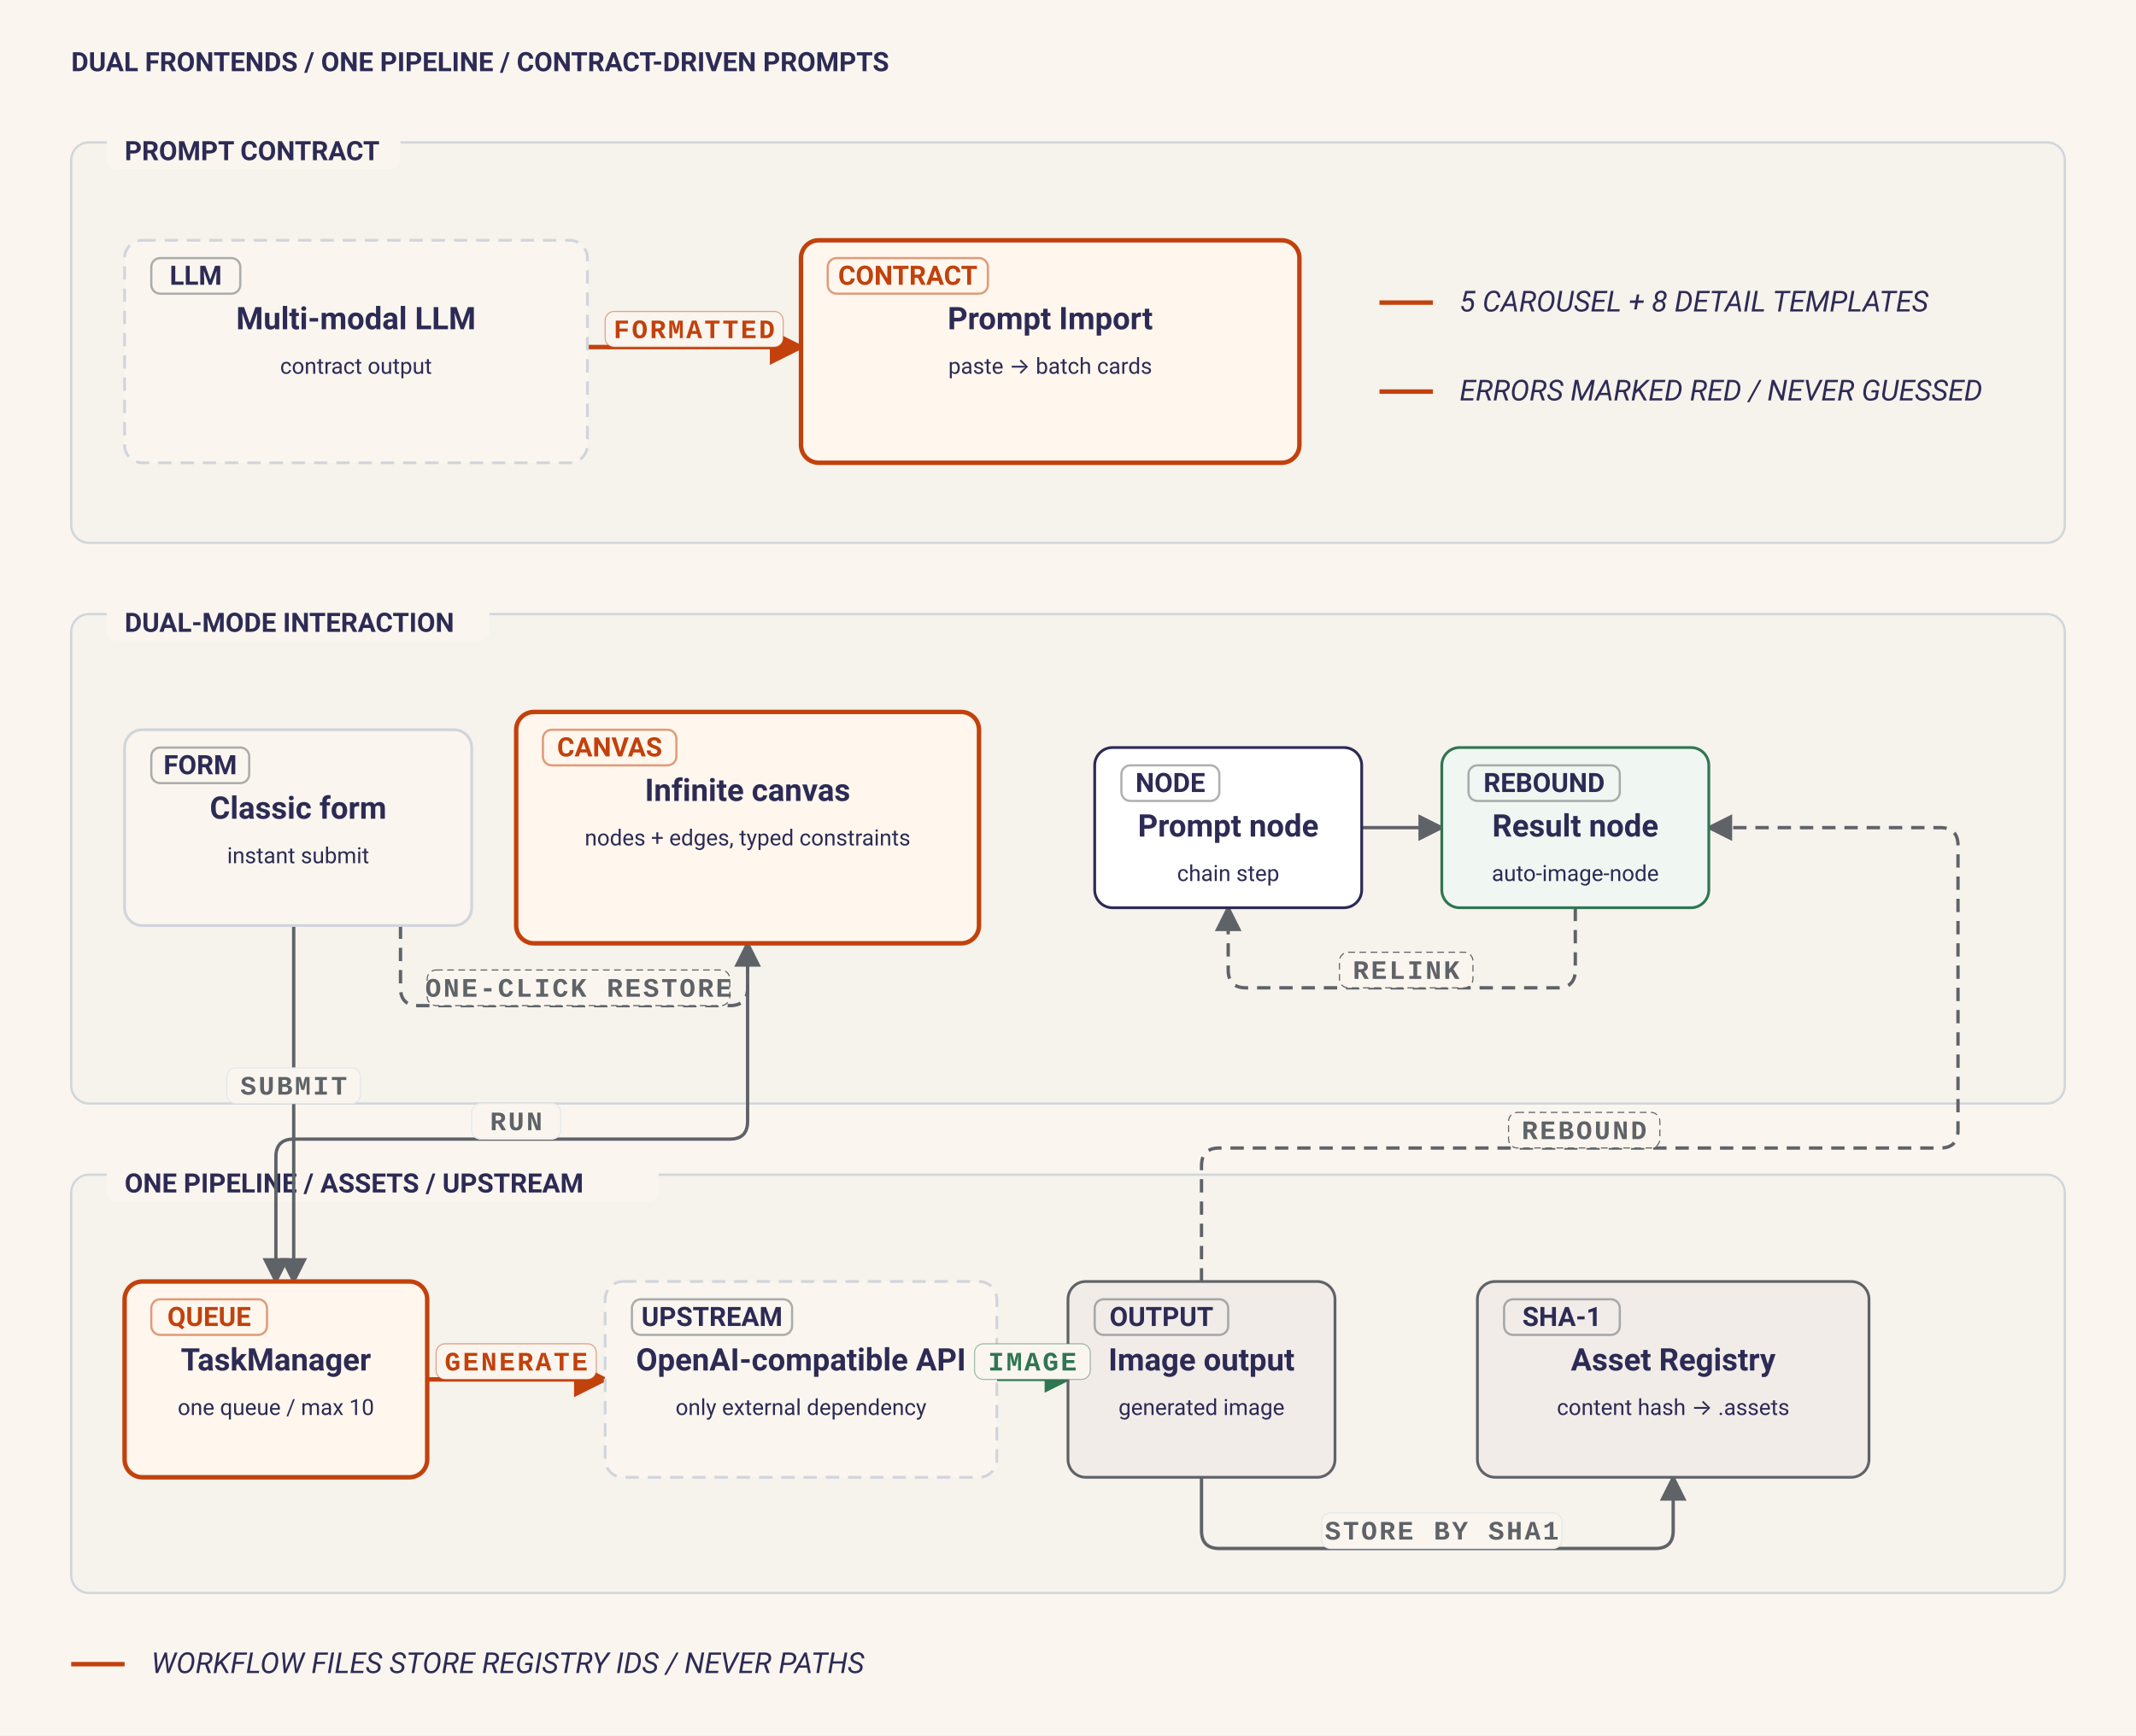
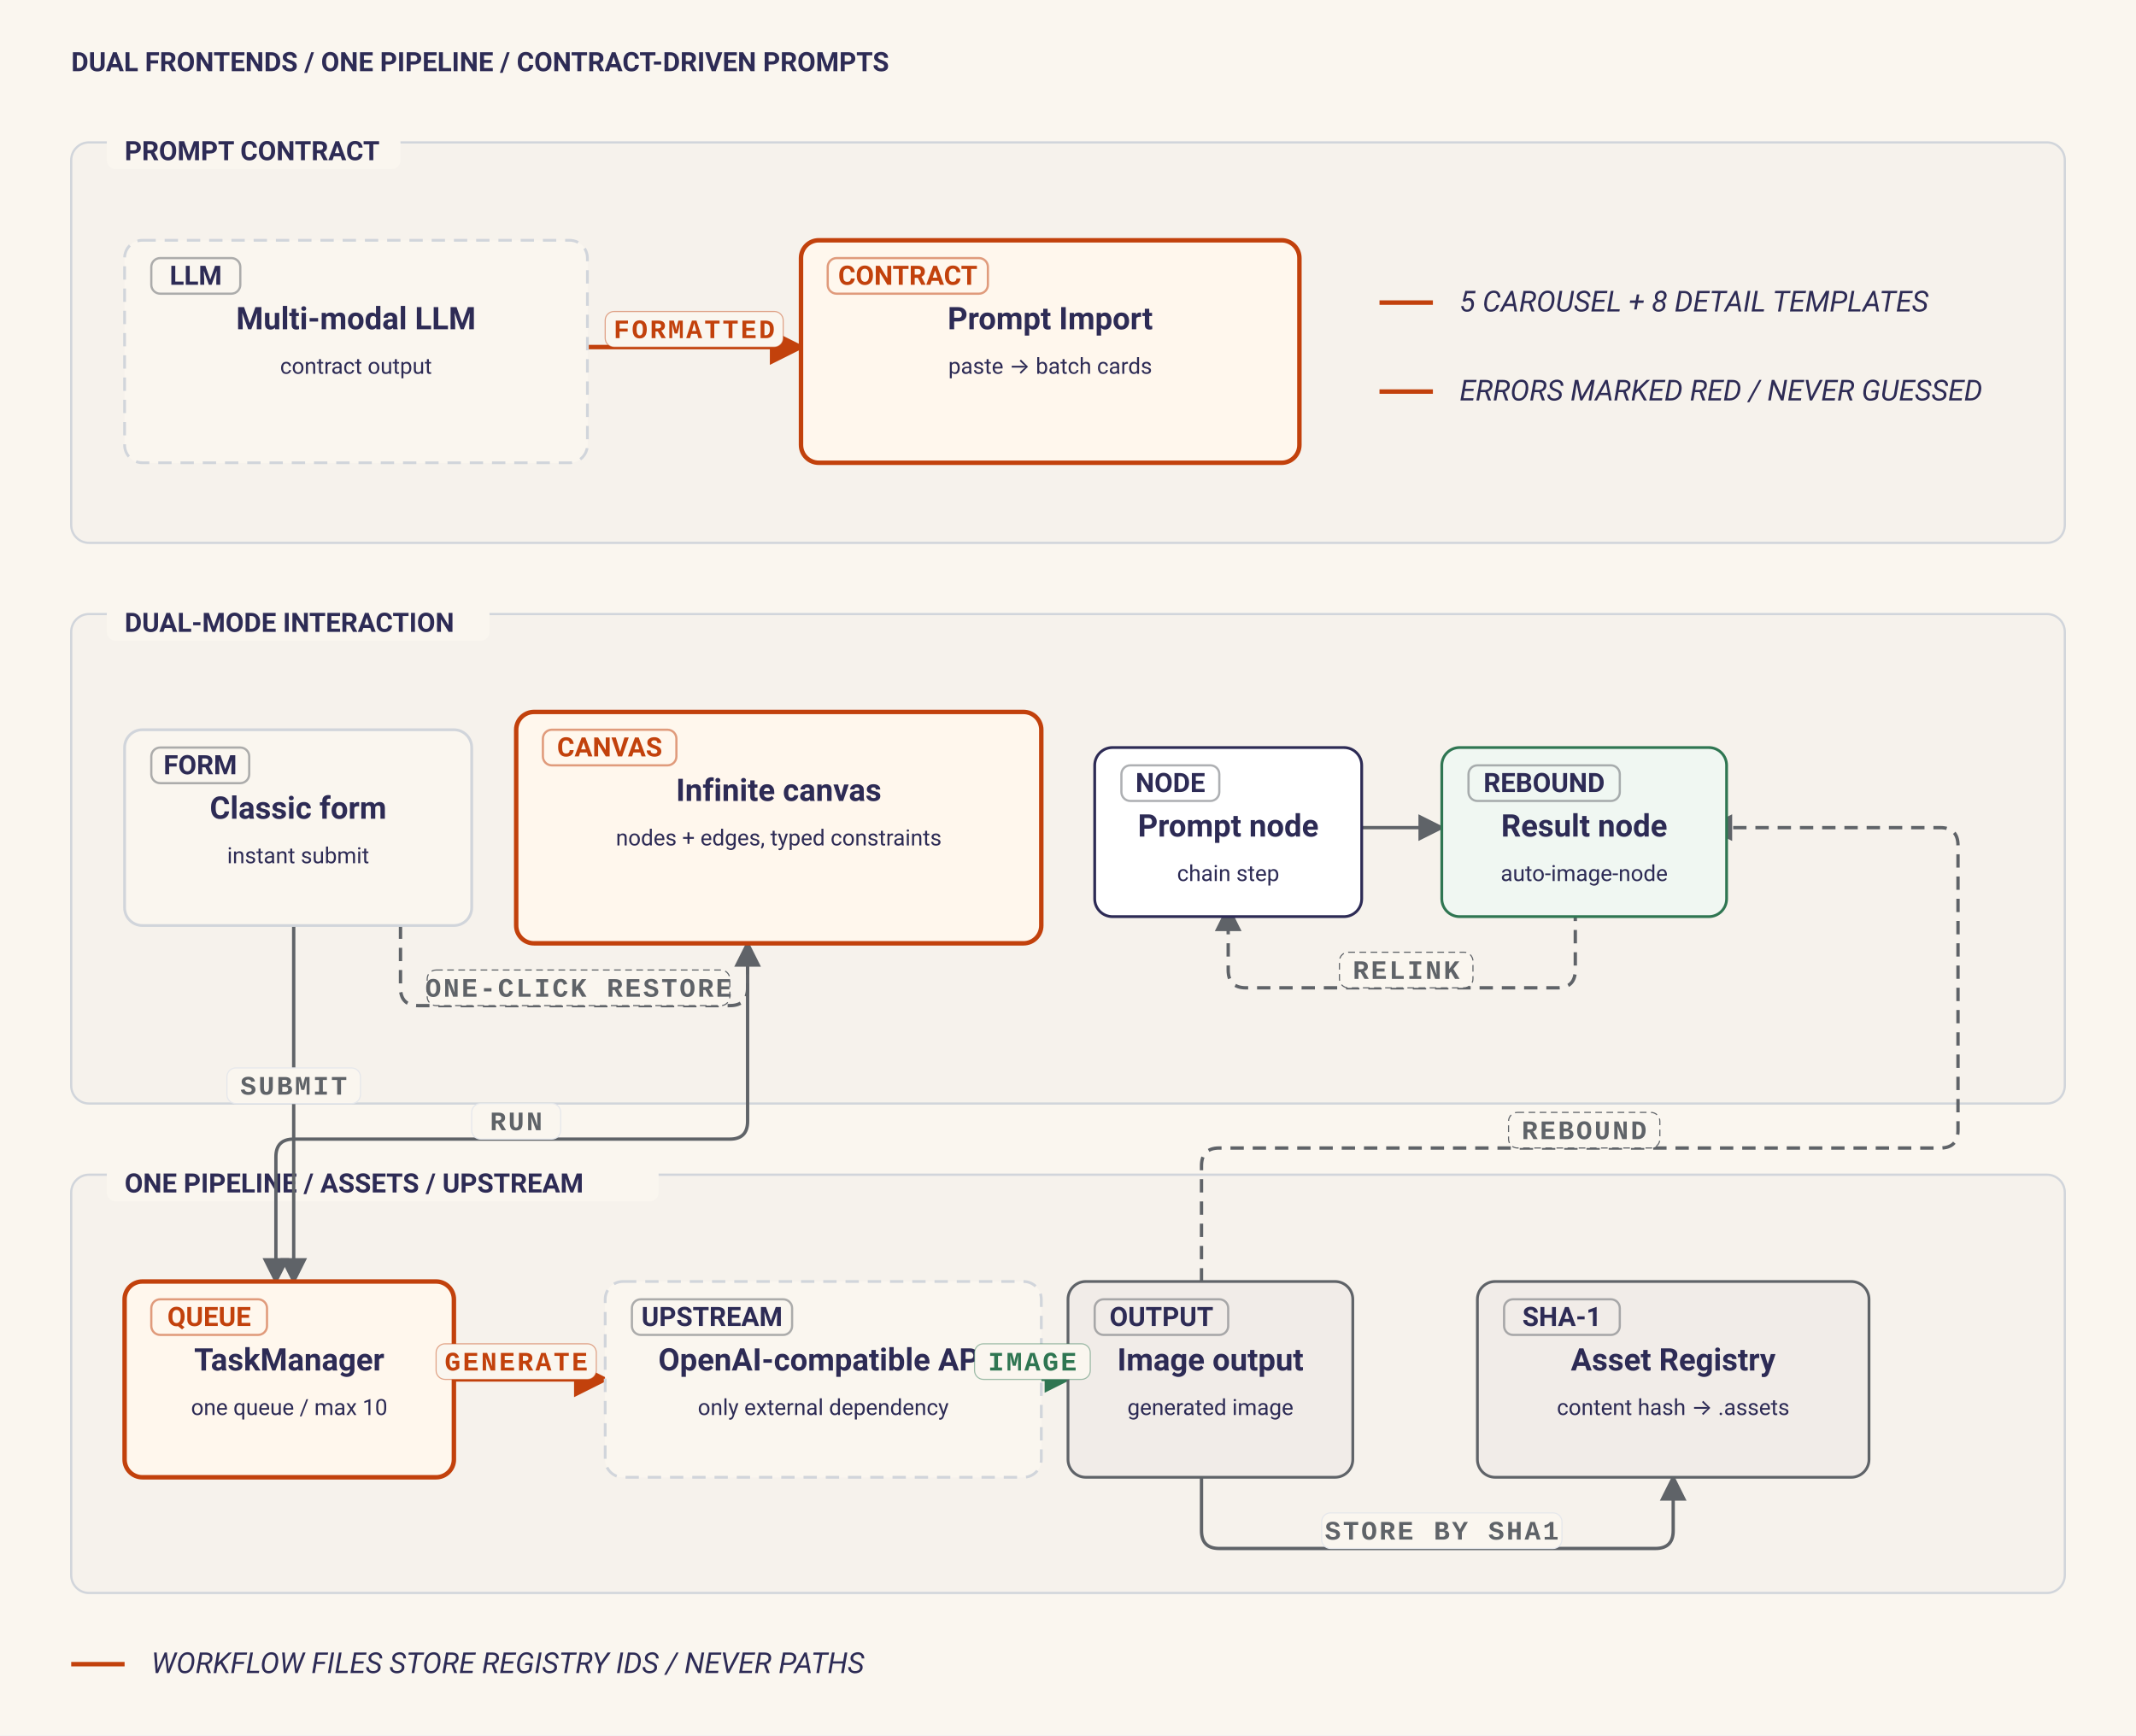
<svg xmlns="http://www.w3.org/2000/svg" class="editorial-diagram editorial-diagram-imagora diagram-typography-expanded" viewBox="0 0 960 780" width="100%" role="img" aria-labelledby="imagora-title imagora-desc" preserveAspectRatio="xMidYMid meet">
  <defs>
    <marker id="imagora-arrow-default" markerWidth="8" markerHeight="8" refX="7" refY="4" orient="auto">
      <path d="M0,0 L8,4 L0,8 Z" fill="#5f6368" />
    </marker>
    <marker id="imagora-arrow-accent" markerWidth="8" markerHeight="8" refX="7" refY="4" orient="auto">
      <path d="M0,0 L8,4 L0,8 Z" fill="#c2410c" />
    </marker>
    <marker id="imagora-arrow-success" markerWidth="8" markerHeight="8" refX="7" refY="4" orient="auto">
      <path d="M0,0 L8,4 L0,8 Z" fill="#2f7652" />
    </marker>
    <marker id="imagora-arrow-danger" markerWidth="8" markerHeight="8" refX="7" refY="4" orient="auto">
      <path d="M0,0 L8,4 L0,8 Z" fill="#a34444" />
    </marker>
  </defs>
  <style>
.editorial-diagram text{font-family:-apple-system,BlinkMacSystemFont,'Segoe UI',Roboto,'Noto Sans SC',sans-serif;fill:#2d2b55;letter-spacing:0}
.zone&gt;rect:first-child{fill:#2d2b55;fill-opacity:.018;stroke:#d1d5db;stroke-width:1}
.zone-label-mask,.connector-label rect{fill:#faf6ef}
.zone-label,.node-tag,.connector-label text,.label-eyebrow{font-family:'SFMono-Regular',Consolas,'Liberation Mono','Noto Sans Mono CJK SC',monospace;font-size:11px;font-weight:600;letter-spacing:.08em;fill:#5f6368}
.lane rect{fill:#faf6ef;stroke:#e5e7eb;stroke-width:1}.lane-tinted rect{fill:#2d2b55;fill-opacity:.018}
.lane line{stroke:#d1d5db;stroke-width:1}.lane-label{font-family:'SFMono-Regular',Consolas,'Liberation Mono','Noto Sans Mono CJK SC',monospace;font-size:11px;font-weight:600;fill:#5f6368;letter-spacing:.06em}
.connector{fill:none;stroke:#5f6368;stroke-width:1.5}
.connector-accent{stroke:#c2410c;stroke-width:2}
.connector-success{stroke:#2f7652}.connector-danger{stroke:#a34444}
.connector-dashed{stroke-dasharray:6 4}
.node-mask,.decision-mask{fill:#faf6ef;stroke:none}
.node-box{fill:#ffffff;stroke:#2d2b55;stroke-width:1.25}
.node-muted .node-box{fill:#faf6ef;stroke:#d1d5db}
.node-store .node-box{fill:#2d2b55;fill-opacity:.045;stroke:#5f6368}
.node-optional .node-box{fill:#faf6ef;stroke:#d1d5db;stroke-dasharray:6 4}
.node-focal .node-box{fill:#fff7ed;stroke:#c2410c;stroke-width:2}
.node-success .node-box{fill:#f0f7f2;stroke:#2f7652}
.node-danger .node-box{fill:#fdf2f2;stroke:#a34444}
.node-tag-box{fill:none;stroke:#5f6368;stroke-opacity:.5}
.node-focal .node-tag-box{stroke:#c2410c}.node-focal .node-tag{fill:#c2410c}
.node-title,.decision-title{font-size:13px;font-weight:650}
.node-subtitle,.decision-subtitle{font-family:'SFMono-Regular',Consolas,'Liberation Mono','Noto Sans Mono CJK SC',monospace;font-size:10px;fill:#5f6368}
.decision-box{fill:#ffffff;stroke:#2d2b55;stroke-width:1.25}
.decision-focal .decision-box{fill:#fff7ed;stroke:#c2410c;stroke-width:2}
.connector-label rect{stroke:#e5e7eb;stroke-width:.5}
.connector-label-accent rect{stroke:#c2410c;stroke-opacity:.45}.connector-label-accent text{fill:#c2410c}
.connector-label-success rect{stroke:#2f7652;stroke-opacity:.45}.connector-label-success text{fill:#2f7652}
.connector-label-danger rect{stroke:#a34444;stroke-opacity:.45}.connector-label-danger text{fill:#a34444}
.connector-label-dashed rect{stroke:#5f6368;stroke-dasharray:3 2}.connector-label-dashed text{fill:#5f6368}
.annotation line{stroke:#c2410c;stroke-width:2}.annotation text{font-size:12px;font-style:italic}
.label-metric{font-family:'SFMono-Regular',Consolas,'Liberation Mono','Noto Sans Mono CJK SC',monospace;font-size:12px;font-weight:600;fill:#c2410c}
.step-header rect{fill:#2d2b55;fill-opacity:.1}.step-header text{font-family:'SFMono-Regular',Consolas,'Liberation Mono','Noto Sans Mono CJK SC',monospace;font-size:11px;font-weight:600;fill:#5f6368}
.step-header .step-label{letter-spacing:.06em}.step-focal rect{fill:#f97316;fill-opacity:.16}.step-focal text{fill:#c2410c}
.diagram-typography-expanded .zone-label,.diagram-typography-expanded .node-tag,.diagram-typography-expanded .connector-label text,.diagram-typography-expanded .label-eyebrow{font-size:12px}
.diagram-typography-expanded .node-title,.diagram-typography-expanded .decision-title{font-size:14px}
.diagram-typography-expanded .node-subtitle,.diagram-typography-expanded .decision-subtitle{font-size:10px}
.diagram-typography-expanded .annotation text{font-size:13px}
</style>
  <rect width="960" height="780" fill="#faf6ef" />
  <g class="zone">
    <rect x="32" y="64" width="896" height="180" rx="8" />
    <rect class="zone-label-mask" x="48" y="60" width="132" height="16" rx="4" />
    <text class="zone-label" x="56" y="72">PROMPT CONTRACT</text>
  </g>
  <g class="zone">
    <rect x="32" y="276" width="896" height="220" rx="8" />
    <rect class="zone-label-mask" x="48" y="272" width="172" height="16" rx="4" />
    <text class="zone-label" x="56" y="284">DUAL-MODE INTERACTION</text>
  </g>
  <g class="zone">
    <rect x="32" y="528" width="896" height="188" rx="8" />
    <rect class="zone-label-mask" x="48" y="524" width="248" height="16" rx="4" />
    <text class="zone-label" x="56" y="536">ONE PIPELINE / ASSETS / UPSTREAM</text>
  </g>
  <path class="connector connector-accent" d="M 264 156 L 360 156" marker-end="url(#imagora-arrow-accent)" />
  <path class="connector connector-default" d="M 612 372 L 648 372" marker-end="url(#imagora-arrow-default)" />
  <path class="connector connector-dashed" d="M 708 408 L 708 436 Q 708 444 700 444 L 560 444 Q 552 444 552 436 L 552 408" marker-end="url(#imagora-arrow-default)" />
  <path class="connector connector-dashed" d="M 180 416 L 180 444 Q 180 452 188 452 L 328 452 Q 336 452 336 444 L 336 424" marker-end="url(#imagora-arrow-default)" />
  <path class="connector connector-default" d="M 132 416 L 132 576" marker-end="url(#imagora-arrow-default)" />
  <path class="connector connector-default" d="M 336 424 L 336 504 Q 336 512 328 512 L 132 512 Q 124 512 124 520 L 124 576" marker-end="url(#imagora-arrow-default)" />
  <path class="connector connector-accent" d="M 192 620 L 272 620" marker-end="url(#imagora-arrow-accent)" />
  <path class="connector connector-success" d="M 448 620 L 480 620" marker-end="url(#imagora-arrow-success)" />
  <path class="connector connector-dashed" d="M 540 576 L 540 524 Q 540 516 548 516 L 872 516 Q 880 516 880 508 L 880 380 Q 880 372 872 372 L 768 372" marker-end="url(#imagora-arrow-default)" />
  <path class="connector connector-default" d="M 540 664 L 540 688 Q 540 696 548 696 L 744 696 Q 752 696 752 688 L 752 664" marker-end="url(#imagora-arrow-default)" />
  <g class="node node-optional">
    <rect class="node-mask" x="56" y="108" width="208" height="100" rx="8" />
    <rect class="node-box" x="56" y="108" width="208" height="100" rx="8" />
    <rect class="node-tag-box" x="68" y="116" width="40" height="16" rx="4" />
    <text class="node-tag" x="88" y="128" text-anchor="middle">LLM</text>
    <text class="node-title" text-anchor="middle">
      <tspan x="160" y="148">Multi-modal LLM</tspan>
    </text>
    <text class="node-subtitle" text-anchor="middle">
      <tspan x="160" y="168">contract output</tspan>
    </text>
  </g>
  <g class="node node-focal">
    <rect class="node-mask" x="360" y="108" width="224" height="100" rx="8" />
    <rect class="node-box" x="360" y="108" width="224" height="100" rx="8" />
    <rect class="node-tag-box" x="372" y="116" width="72" height="16" rx="4" />
    <text class="node-tag" x="408" y="128" text-anchor="middle">CONTRACT</text>
    <text class="node-title" text-anchor="middle">
      <tspan x="472" y="148">Prompt Import</tspan>
    </text>
    <text class="node-subtitle" text-anchor="middle">
      <tspan x="472" y="168">paste → batch cards</tspan>
    </text>
  </g>
  <g class="node node-muted">
    <rect class="node-mask" x="56" y="328" width="156" height="88" rx="8" />
    <rect class="node-box" x="56" y="328" width="156" height="88" rx="8" />
    <rect class="node-tag-box" x="68" y="336" width="44" height="16" rx="4" />
    <text class="node-tag" x="90" y="348" text-anchor="middle">FORM</text>
    <text class="node-title" text-anchor="middle">
      <tspan x="134" y="368">Classic form</tspan>
    </text>
    <text class="node-subtitle" text-anchor="middle">
      <tspan x="134" y="388">instant submit</tspan>
    </text>
  </g>
  <g class="node node-focal">
-     <rect class="node-mask" x="232" y="320" width="208" height="104" rx="8" />
-     <rect class="node-box" x="232" y="320" width="208" height="104" rx="8" />
+     <rect class="node-mask" x="232" y="320" width="236" height="104" rx="8" />
+     <rect class="node-box" x="232" y="320" width="236" height="104" rx="8" />
    <rect class="node-tag-box" x="244" y="328" width="60" height="16" rx="4" />
    <text class="node-tag" x="274" y="340" text-anchor="middle">CANVAS</text>
    <text class="node-title" text-anchor="middle">
-       <tspan x="336" y="360">Infinite canvas</tspan>
-     </text>
-     <text class="node-subtitle" text-anchor="middle">
-       <tspan x="336" y="380">nodes + edges, typed constraints</tspan>
+       <tspan x="350" y="360">Infinite canvas</tspan>
+     </text>
+     <text class="node-subtitle" text-anchor="middle">
+       <tspan x="350" y="380">nodes + edges, typed constraints</tspan>
    </text>
  </g>
  <g class="node node-default">
-     <rect class="node-mask" x="492" y="336" width="120" height="72" rx="8" />
-     <rect class="node-box" x="492" y="336" width="120" height="72" rx="8" />
+     <rect class="node-mask" x="492" y="336" width="120" height="76" rx="8" />
+     <rect class="node-box" x="492" y="336" width="120" height="76" rx="8" />
    <rect class="node-tag-box" x="504" y="344" width="44" height="16" rx="4" />
    <text class="node-tag" x="526" y="356" text-anchor="middle">NODE</text>
    <text class="node-title" text-anchor="middle">
      <tspan x="552" y="376">Prompt node</tspan>
    </text>
    <text class="node-subtitle" text-anchor="middle">
      <tspan x="552" y="396">chain step</tspan>
    </text>
  </g>
  <g class="node node-success">
-     <rect class="node-mask" x="648" y="336" width="120" height="72" rx="8" />
-     <rect class="node-box" x="648" y="336" width="120" height="72" rx="8" />
+     <rect class="node-mask" x="648" y="336" width="128" height="76" rx="8" />
+     <rect class="node-box" x="648" y="336" width="128" height="76" rx="8" />
    <rect class="node-tag-box" x="660" y="344" width="68" height="16" rx="4" />
    <text class="node-tag" x="694" y="356" text-anchor="middle">REBOUND</text>
    <text class="node-title" text-anchor="middle">
-       <tspan x="708" y="376">Result node</tspan>
-     </text>
-     <text class="node-subtitle" text-anchor="middle">
-       <tspan x="708" y="396">auto-image-node</tspan>
+       <tspan x="712" y="376">Result node</tspan>
+     </text>
+     <text class="node-subtitle" text-anchor="middle">
+       <tspan x="712" y="396">auto-image-node</tspan>
    </text>
  </g>
  <g class="node node-focal">
-     <rect class="node-mask" x="56" y="576" width="136" height="88" rx="8" />
-     <rect class="node-box" x="56" y="576" width="136" height="88" rx="8" />
+     <rect class="node-mask" x="56" y="576" width="148" height="88" rx="8" />
+     <rect class="node-box" x="56" y="576" width="148" height="88" rx="8" />
    <rect class="node-tag-box" x="68" y="584" width="52" height="16" rx="4" />
    <text class="node-tag" x="94" y="596" text-anchor="middle">QUEUE</text>
    <text class="node-title" text-anchor="middle">
-       <tspan x="124" y="616">TaskManager</tspan>
-     </text>
-     <text class="node-subtitle" text-anchor="middle">
-       <tspan x="124" y="636">one queue / max 10</tspan>
+       <tspan x="130" y="616">TaskManager</tspan>
+     </text>
+     <text class="node-subtitle" text-anchor="middle">
+       <tspan x="130" y="636">one queue / max 10</tspan>
    </text>
  </g>
  <g class="node node-optional">
-     <rect class="node-mask" x="272" y="576" width="176" height="88" rx="8" />
-     <rect class="node-box" x="272" y="576" width="176" height="88" rx="8" />
+     <rect class="node-mask" x="272" y="576" width="196" height="88" rx="8" />
+     <rect class="node-box" x="272" y="576" width="196" height="88" rx="8" />
    <rect class="node-tag-box" x="284" y="584" width="72" height="16" rx="4" />
    <text class="node-tag" x="320" y="596" text-anchor="middle">UPSTREAM</text>
    <text class="node-title" text-anchor="middle">
-       <tspan x="360" y="616">OpenAI-compatible API</tspan>
-     </text>
-     <text class="node-subtitle" text-anchor="middle">
-       <tspan x="360" y="636">only external dependency</tspan>
+       <tspan x="370" y="616">OpenAI-compatible API</tspan>
+     </text>
+     <text class="node-subtitle" text-anchor="middle">
+       <tspan x="370" y="636">only external dependency</tspan>
    </text>
  </g>
  <g class="node node-store">
-     <rect class="node-mask" x="480" y="576" width="120" height="88" rx="8" />
-     <rect class="node-box" x="480" y="576" width="120" height="88" rx="8" />
+     <rect class="node-mask" x="480" y="576" width="128" height="88" rx="8" />
+     <rect class="node-box" x="480" y="576" width="128" height="88" rx="8" />
    <rect class="node-tag-box" x="492" y="584" width="60" height="16" rx="4" />
    <text class="node-tag" x="522" y="596" text-anchor="middle">OUTPUT</text>
    <text class="node-title" text-anchor="middle">
-       <tspan x="540" y="616">Image output</tspan>
-     </text>
-     <text class="node-subtitle" text-anchor="middle">
-       <tspan x="540" y="636">generated image</tspan>
+       <tspan x="544" y="616">Image output</tspan>
+     </text>
+     <text class="node-subtitle" text-anchor="middle">
+       <tspan x="544" y="636">generated image</tspan>
    </text>
  </g>
  <g class="node node-store">
    <rect class="node-mask" x="664" y="576" width="176" height="88" rx="8" />
    <rect class="node-box" x="664" y="576" width="176" height="88" rx="8" />
    <rect class="node-tag-box" x="676" y="584" width="52" height="16" rx="4" />
    <text class="node-tag" x="702" y="596" text-anchor="middle">SHA-1</text>
    <text class="node-title" text-anchor="middle">
      <tspan x="752" y="616">Asset Registry</tspan>
    </text>
    <text class="node-subtitle" text-anchor="middle">
      <tspan x="752" y="636">content hash → .assets</tspan>
    </text>
  </g>
  <text class="label label-eyebrow" x="32" y="32" text-anchor="start">DUAL FRONTENDS / ONE PIPELINE / CONTRACT-DRIVEN PROMPTS</text>
  <g class="connector-label connector-label-accent">
    <rect x="272" y="140" width="80" height="16" rx="4" />
    <text x="312" y="152" text-anchor="middle">FORMATTED</text>
  </g>
  <g class="annotation">
    <line x1="620" y1="136" x2="644" y2="136" />
    <text x="656" y="140">5 CAROUSEL + 8 DETAIL TEMPLATES</text>
  </g>
  <g class="annotation">
    <line x1="620" y1="176" x2="644" y2="176" />
    <text x="656" y="180">ERRORS MARKED RED / NEVER GUESSED</text>
  </g>
  <g class="connector-label connector-label-dashed">
    <rect x="602" y="428" width="60" height="16" rx="4" />
    <text x="632" y="440" text-anchor="middle">RELINK</text>
  </g>
  <g class="connector-label connector-label-dashed">
    <rect x="192" y="436" width="136" height="16" rx="4" />
    <text x="260" y="448" text-anchor="middle">ONE-CLICK RESTORE</text>
  </g>
  <g class="connector-label connector-label-default">
    <rect x="102" y="480" width="60" height="16" rx="4" />
    <text x="132" y="492" text-anchor="middle">SUBMIT</text>
  </g>
  <g class="connector-label connector-label-default">
    <rect x="212" y="496" width="40" height="16" rx="4" />
    <text x="232" y="508" text-anchor="middle">RUN</text>
  </g>
  <g class="connector-label connector-label-accent">
    <rect x="196" y="604" width="72" height="16" rx="4" />
    <text x="232" y="616" text-anchor="middle">GENERATE</text>
  </g>
  <g class="connector-label connector-label-success">
    <rect x="438" y="604" width="52" height="16" rx="4" />
    <text x="464" y="616" text-anchor="middle">IMAGE</text>
  </g>
  <g class="connector-label connector-label-dashed">
    <rect x="678" y="500" width="68" height="16" rx="4" />
    <text x="712" y="512" text-anchor="middle">REBOUND</text>
  </g>
  <g class="connector-label connector-label-default">
    <rect x="594" y="680" width="108" height="16" rx="4" />
    <text x="648" y="692" text-anchor="middle">STORE BY SHA1</text>
  </g>
  <g class="annotation">
    <line x1="32" y1="748" x2="56" y2="748" />
    <text x="68" y="752">WORKFLOW FILES STORE REGISTRY IDS / NEVER PATHS</text>
  </g>
</svg>
